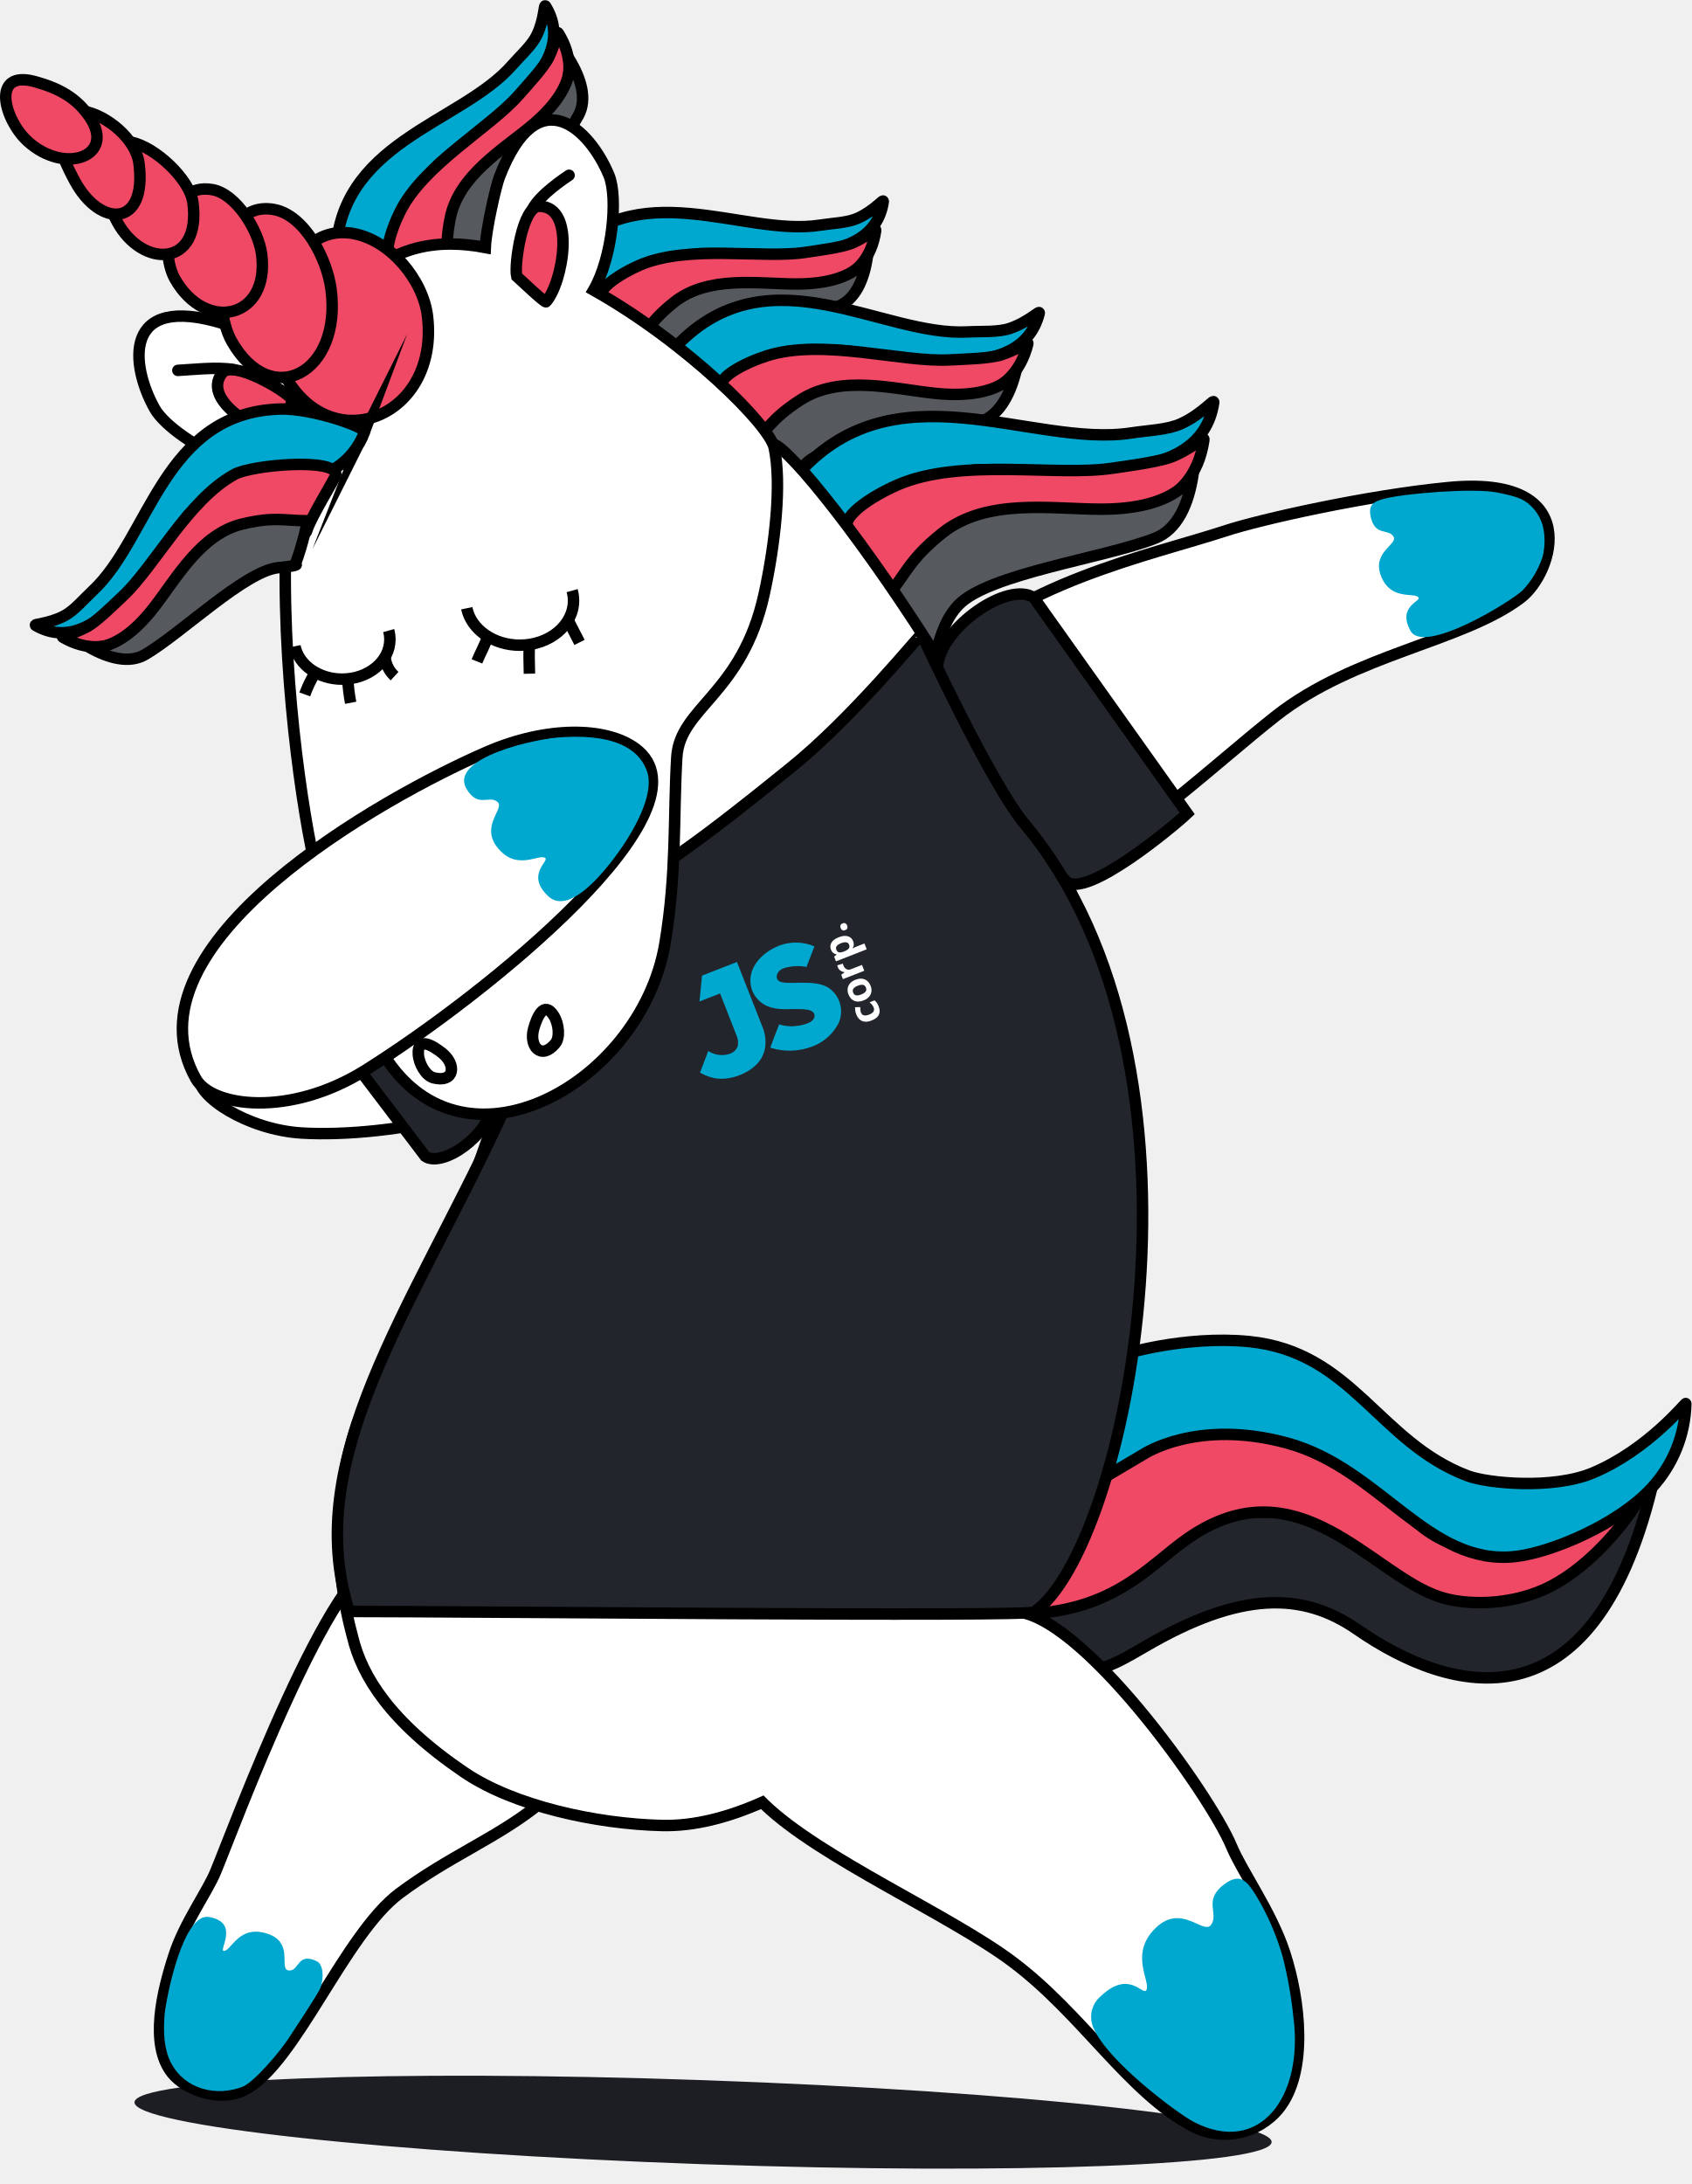
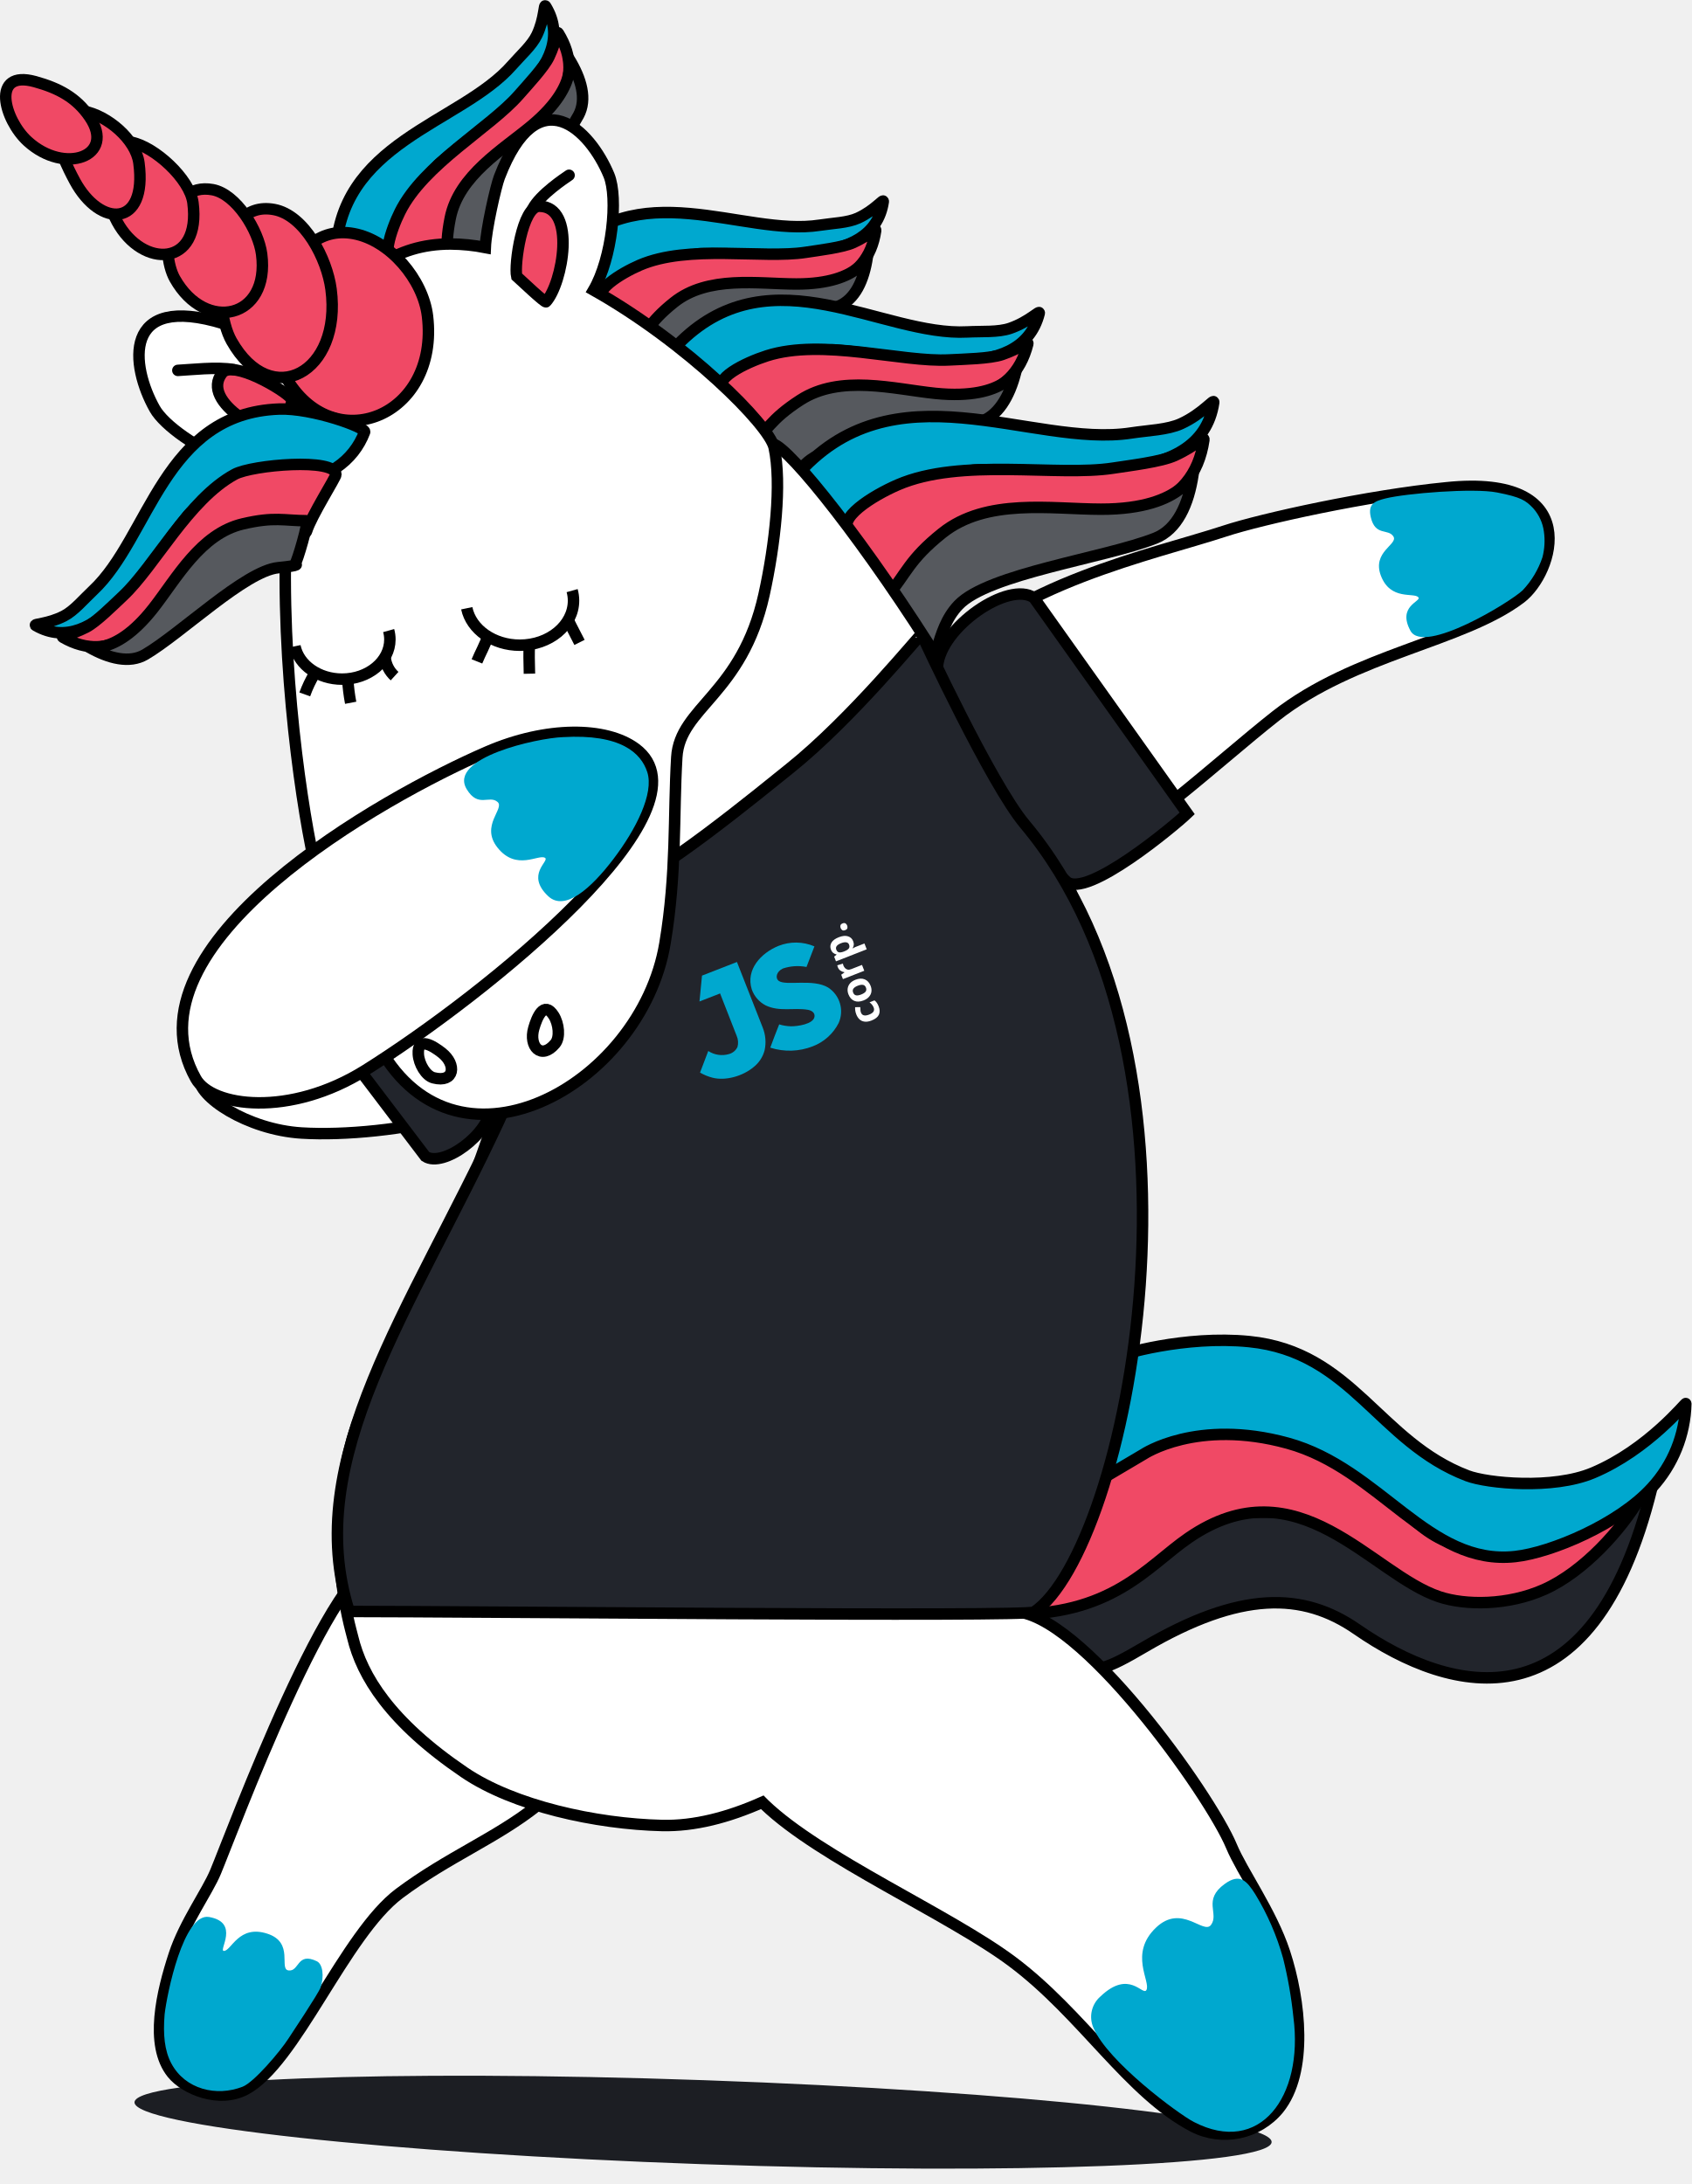
<svg xmlns="http://www.w3.org/2000/svg" width="442.85" height="571.721" viewBox="0 0 442.85 571.721">
  <g id="Сгруппировать_4737" data-name="Сгруппировать 4737" transform="translate(-1112.877 -207.473)">
    <ellipse id="Эллипс_1343" data-name="Эллипс 1343" cx="149" cy="11" rx="149" ry="11" transform="matrix(0.999, 0.035, -0.035, 0.999, 1148.475, 746.807)" fill="#1c1e23" />
    <g id="Сгруппировать_4739" data-name="Сгруппировать 4739" transform="translate(-1042.393 -888.832)">
      <path id="Контур_20484" data-name="Контур 20484" d="M2199.03,1150.575c.746-.947,3.518-14.776,9.192-21.49,19.7-23.314,47.713-5.925,67.924-9.053,3.377-.525,7.313-.612,10.054-1.874,4.365-2.005,6.713-5.191,6.581-4.3-2.646,17.994-31.063,13.2-47.865,13.624-10.933.273-27.507,30.743-38.153,29.658C2203.608,1156.822,2201.78,1152.919,2199.03,1150.575Z" transform="translate(93.735 35.222)" fill="#00a8cf" stroke="#000" stroke-miterlimit="22.926" stroke-width="3" fill-rule="evenodd" />
      <path id="Контур_20485" data-name="Контур 20485" d="M2205.975,1135.07c-3.447-2.787,4.618-7.643,9.446-9.732,12.806-5.546,32.158-1.625,43.479-3.38,3.379-.521,9.726-1.281,12.462-2.539,4.367-2.005,6-4.054,5.867-3.158-2.108,14.348-15.535,16.494-34.039,16.131-9.661-.19-22.547,3.608-23.677,8.554-.728,3.179-2.173,9.282-4.026,8.567C2211.643,1148.034,2206.54,1135.531,2205.975,1135.07Z" transform="translate(107.296 40.399)" fill="#f04965" stroke="#000" stroke-miterlimit="22.926" stroke-width="3" fill-rule="evenodd" />
      <path id="Контур_20486" data-name="Контур 20486" d="M2208.8,1142.985c3.858-4.571,4.336-7.351,11.059-12.729,8.935-7.145,22.024-4.844,32.033-4.825,17.4.029,18.8-8.371,18.609-7.09-.908,6.167-3.224,11.2-7.641,12.941-10.222,4.029-33.643,7.145-39.7,13.469-5.159,5.388-3.6,13.221-8.494,13.871C2213.834,1158.739,2203.215,1149.606,2208.8,1142.985Z" transform="translate(111.839 45.214)" fill="#56595e" stroke="#000" stroke-miterlimit="22.926" stroke-width="3" fill-rule="evenodd" />
      <path id="Контур_20487" data-name="Контур 20487" d="M2190.416,1186.361c-.039-1.2-6.817-13.572-6.794-22.362.074-30.522,32.709-35.241,46.161-50.645,2.25-2.575,5.208-5.175,6.492-7.9,2.05-4.342,1.8-8.29,2.275-7.521,9.552,15.474-15.28,30.1-27.867,41.227-8.193,7.244-1.272,41.234-10.122,47.26C2197.943,1188.2,2194.033,1186.377,2190.416,1186.361Z" transform="translate(59.563 0)" fill="#00a8cf" stroke="#000" stroke-miterlimit="22.926" stroke-width="3" fill-rule="evenodd" />
      <path id="Контур_20488" data-name="Контур 20488" d="M2190.107,1160.4c-4.431.083-1.381-8.823.969-13.53,6.231-12.487,23.568-21.938,31.1-30.565,2.25-2.574,6.621-7.239,7.905-9.964,2.051-4.345,1.982-6.964,2.459-6.192,7.621,12.339-1.277,22.622-15.674,34.25-7.519,6.073-14.937,17.273-12.62,21.785,1.493,2.9,4.316,8.5,2.437,9.15C2202.792,1166.676,2190.838,1160.389,2190.107,1160.4Z" transform="translate(68.922 4.852)" fill="#f04965" stroke="#000" stroke-miterlimit="22.926" stroke-width="3" fill-rule="evenodd" />
      <path id="Контур_20489" data-name="Контур 20489" d="M2193.228,1160.785c.014-5.983-1.409-8.416.274-16.858,2.241-11.219,13.743-17.884,21.412-24.308,13.334-11.174,9-18.506,9.681-17.407,3.276,5.3,4.74,10.651,2.481,14.824-5.233,9.661-21.151,27.121-21.715,35.856-.482,7.444,5.752,12.439,2.423,16.079C2207.218,1169.6,2193.212,1169.448,2193.228,1160.785Z" transform="translate(79.641 9.475)" fill="#56595e" stroke="#000" stroke-miterlimit="22.926" stroke-width="3" fill-rule="evenodd" />
      <path id="Контур_20490" data-name="Контур 20490" d="M2207.88,1154.87c.913-.954,5.448-15.7,12.358-22.39,24-23.227,52.6-1.223,74.947-2.42,3.736-.2,8.032.135,11.151-.936,4.972-1.706,7.879-4.918,7.637-3.955-4.853,19.3-35.27,10.969-53.6,9.591-11.931-.9-33.317,30.459-44.794,28.109C2212.18,1162.174,2210.615,1157.723,2207.88,1154.87Z" transform="translate(113.375 53.132)" fill="#00a8cf" stroke="#000" stroke-miterlimit="22.926" stroke-width="3" fill-rule="evenodd" />
      <path id="Контур_20491" data-name="Контур 20491" d="M2215.687,1138.176c-3.449-3.418,5.868-7.817,11.352-9.562,14.546-4.638,35.187,1.749,47.706,1.082,3.736-.2,10.73-.328,13.845-1.4,4.971-1.706,6.977-3.756,6.732-2.794-3.866,15.391-18.722,16.253-38.823,13.831-10.5-1.272-24.949,1.458-26.72,6.72-1.139,3.383-3.379,9.871-5.32,8.89C2220.441,1152.912,2216.252,1138.74,2215.687,1138.176Z" transform="translate(129.029 60.829)" fill="#f04965" stroke="#000" stroke-miterlimit="22.926" stroke-width="3" fill-rule="evenodd" />
      <path id="Контур_20492" data-name="Контур 20492" d="M2218.794,1147.761c4.706-4.554,5.527-7.528,13.438-12.648,10.507-6.8,24.51-2.862,35.4-1.744,18.941,1.935,21.386-7.054,21.038-5.684-1.66,6.617-4.737,11.843-9.735,13.257-11.57,3.264-37.41,4.094-44.694,10.315-6.208,5.3-5.371,14-10.765,14.171C2222.554,1165.455,2211.99,1154.359,2218.794,1147.761Z" transform="translate(132.548 65.913)" fill="#56595e" stroke="#000" stroke-miterlimit="22.926" stroke-width="3" fill-rule="evenodd" />
      <path id="Контур_20493" data-name="Контур 20493" d="M2217.25,1177.847c.969-1.23,4.564-19.166,11.923-27.875,25.551-30.243,61.89-7.685,88.106-11.747,4.381-.679,9.489-.795,13.041-2.427,5.663-2.6,8.709-6.732,8.539-5.574-3.434,23.34-40.294,17.125-62.087,17.673-14.18.354-35.682,39.876-49.5,38.471C2223.2,1185.955,2220.827,1180.883,2217.25,1177.847Z" transform="translate(134.169 71.415)" fill="#00a8cf" stroke="#000" stroke-miterlimit="22.926" stroke-width="3" fill-rule="evenodd" />
      <path id="Контур_20494" data-name="Контур 20494" d="M2226.262,1157.73c-4.471-3.617,5.993-9.916,12.255-12.625,16.612-7.2,41.711-2.108,56.4-4.384,4.38-.677,12.613-1.661,16.166-3.293,5.662-2.6,7.778-5.259,7.608-4.1-2.736,18.612-20.153,21.4-44.15,20.923-12.539-.248-29.25,4.68-30.716,11.1-.939,4.123-2.815,12.04-5.22,11.113C2233.622,1174.542,2227,1158.327,2226.262,1157.73Z" transform="translate(151.76 78.129)" fill="#f04965" stroke="#000" stroke-miterlimit="22.926" stroke-width="3" fill-rule="evenodd" />
      <path id="Контур_20495" data-name="Контур 20495" d="M2229.938,1168c5.008-5.932,5.623-9.538,14.344-16.511,11.587-9.269,28.57-6.279,41.549-6.263,22.568.039,24.384-10.859,24.141-9.195-1.174,8-4.184,14.531-9.909,16.787-13.264,5.224-43.645,9.269-51.494,17.473-6.691,6.988-4.67,17.147-11.013,17.992C2236.464,1188.432,2222.69,1176.589,2229.938,1168Z" transform="translate(157.652 84.374)" fill="#56595e" stroke="#000" stroke-miterlimit="22.926" stroke-width="3" fill-rule="evenodd" />
      <path id="Контур_20496" data-name="Контур 20496" d="M2268.215,1288.781c-10.827,8.6-23.3,13.427-36.127,23.009-14.361,10.724-27.243,44.482-40.343,51.343-6.906,3.614-15.817-.106-19.133-4.225-6.031-7.5-2.646-21.435.544-31.154,2.716-8.274,8.593-16.311,10.794-21.589,4.4-10.544,30.713-82.13,44.208-82.044C2244.863,1224.231,2298.642,1264.618,2268.215,1288.781Z" transform="translate(27.753 280.155)" fill="#fff" stroke="#000" stroke-miterlimit="22.926" stroke-width="3" fill-rule="evenodd" />
      <path id="Контур_20497" data-name="Контур 20497" d="M2172.516,1197.672c-.556,5.063,12.687,13.778,26.811,14.647,22.375,1.381,65.084-6.214,60.162-21.428-1.783-5.51-9.53-6.2-19.533-8.371C2222.433,1178.707,2175.178,1173.468,2172.516,1197.672Z" transform="translate(34.889 180.581)" fill="#fff" stroke="#000" stroke-miterlimit="22.926" stroke-width="3" fill-rule="evenodd" />
      <path id="Контур_20498" data-name="Контур 20498" d="M2238.15,1250.745c1.583-.888,15.19.756,26.946-5.294,7.029-3.621,17-13.206,26.937-18.476,4.713-2.494,9.086-2.037,14.184-2.146,6.518-.138,13.556,2.124,19.9,5.944,15.022,9.047,35.053,27.82,57.931,8.5,12.479-10.538,23.456-22.007,23.172-20.855-15.579,63.576-52.334,54.323-77.241,37.076-14.129-9.787-30.488-10.1-55.614,4.634-10.048,5.893-12.326,6.573-18.151,5.021C2247.776,1262.906,2247.553,1269.154,2238.15,1250.745Z" transform="translate(180.52 267.322)" fill="#22252c" stroke="#000" stroke-miterlimit="22.926" stroke-width="3" fill-rule="evenodd" />
      <path id="Контур_20499" data-name="Контур 20499" d="M2238.15,1261.919c.3-.171,10.889-18.319,19.214-30.8,3.859-5.79,16.829-13.71,25.1-15.834,10.588-2.716,18.828-3.187,37.076,3.862s24.4,21.509,35.918,24.331c23.153,5.674,48.4-11.58,48.288-11.393-4.426,7.38-14.1,18.619-24.731,23.369-9.484,4.232-20.586,4.194-27.422,1.931-17.872-5.918-36.965-35.141-65.655-15.449C2275.126,1249.36,2265.763,1262.666,2238.15,1261.919Z" transform="translate(180.523 256.933)" fill="#f04965" stroke="#000" stroke-miterlimit="22.926" stroke-width="3" fill-rule="evenodd" />
      <path id="Контур_20500" data-name="Контур 20500" d="M2254.072,1210.711c.348-.521,17.573-5.687,34.466-4,27.034,2.7,33.848,26.275,57.15,35.132,5.188,1.973,22.336,3.646,32.834-.756,14.539-6.1,24.332-18.532,24.332-18.152a33.642,33.642,0,0,1-8.883,22.017c-8.584,9.475-26.261,16.993-35.792,18.036-22.792,2.491-35.235-22.99-59.566-29.681-23.772-6.537-37.756,2.916-37.756,2.916l-.149.087-16.584,9.8Z" transform="translate(193.767 240.789)" fill="#00a8cf" stroke="#000" stroke-miterlimit="22.926" stroke-width="3" fill-rule="evenodd" />
      <path id="Контур_20501" data-name="Контур 20501" d="M2297.49,1133.492c-11.058-2.037-47,103.677-78.467,192.5-8.689,24.531-26.182,48.82-31.643,67.927-7.551,26.433-.615,49.035.071,51.9,2.437,10.225,9.812,22.233,29.255,35.428,12.927,8.774,34.465,13.492,51.751,13.9,8.48.2,17.348-2.127,26.246-6.079.2.2.393.4.6.6,14.612,14.055,48.3,28.75,64.822,41.094,18.5,13.816,30.488,34.33,47.362,43.168a18.217,18.217,0,0,0,22.4-4.634c7.768-9.655,5.654-28.418,1.545-40.935-3.5-10.66-11.068-21.01-13.9-27.807-5.664-13.582-39.779-61.522-57.158-61.407l-.593.01c17.194-19.7,27.82-46.448,30.826-74.229,3.8-35.113-3.914-67.528-4.744-74.471a149.647,149.647,0,0,0-11.586-42.483q-.431-.966-.9-1.96c18.393-8.281,40.371-29.207,55.742-41.3,20.695-16.275,48.906-19.417,64.11-30.9,8.646-6.527,16.916-32.589-19.394-28.853-20.611,2-48.437,8.163-58.09,11.343-18.258,6.012-56.531,14.035-73.892,35.284C2322.448,1160.247,2301.694,1134.263,2297.49,1133.492Z" transform="translate(60.134 79.031)" fill="#fff" stroke="#000" stroke-miterlimit="22.926" stroke-width="3" fill-rule="evenodd" />
      <path id="Контур_20502" data-name="Контур 20502" d="M2266.278,1220.872c5.167,4.84,28.582-14.8,31.668-17.766l-40.126-56.444c-6.527-4.561-24.432,7.6-25.255,18.043C2232.234,1168.953,2248.727,1204.435,2266.278,1220.872Z" transform="translate(168.131 106.134)" fill="#22252c" stroke="#000" stroke-miterlimit="22.926" stroke-width="3" fill-rule="evenodd" />
      <path id="Контур_20503" data-name="Контур 20503" d="M2336.81,1148.949c-.148-.318-18.091,22.017-34.594,35.2-5.658,4.519-36.822,30.22-43.506,30.22-25.564,0-15.69,25.715-32.474,61.836-23.072,49.65-51.941,88.7-39.263,128.543,29.851,0,177.4,1.438,179.283.164,24.267-16.365,50.568-142.981-2.41-206.24C2354.909,1188,2337.208,1149.784,2336.81,1148.949Z" transform="translate(59.722 113.396)" fill="#22252c" stroke="#000" stroke-miterlimit="22.926" stroke-width="3" fill-rule="evenodd" />
      <path id="Контур_20504" data-name="Контур 20504" d="M2203.508,1175.755c-3.706-3.259-19.583,10.93-21.666,13.063l29.177,38.43c4.647,3.035,16.851-5.821,17.2-13.115C2228.355,1211.166,2216.091,1186.82,2203.508,1175.755Z" transform="translate(55.605 171.78)" fill="#22252c" stroke="#000" stroke-miterlimit="22.926" stroke-width="3" fill-rule="evenodd" />
      <path id="Контур_20505" data-name="Контур 20505" d="M2307.5,1192.86c2.021,9.307.254,25.38-2.645,38.495-5.787,26.151-22.072,29.477-22.844,42.608-.912,15.471,0,30.125-3.09,48.663-6.279,37.681-55.81,64.825-75.7,25.489-9.442-18.679-13.433-34.321-16.22-47.117-7.811-35.84-22.223-161.416,35.746-161.416a49.233,49.233,0,0,1,9.13.914c.206-4.841,2.794-16.089,3.691-18.422,10.1-26.271,23.778-12.336,28.679-.5,2.453,5.922.846,21.724-4.023,30.076C2284.74,1165.469,2306.217,1186.97,2307.5,1192.86Z" transform="translate(50.442 20.598)" fill="#fff" stroke="#000" stroke-miterlimit="22.926" stroke-width="3" fill-rule="evenodd" />
      <path id="Контур_20506" data-name="Контур 20506" d="M2208.116,1135.111c-.041-1.844-15.319-9.134-18.277-10.044-26.9-8.278-24.383,11.087-18.1,22.249,4.95,8.79,35.334,24.782,36.171,8.719C2208.362,1147.368,2208.315,1143.616,2208.116,1135.111Z" transform="translate(24.039 55.985)" fill="#fff" stroke="#000" stroke-miterlimit="22.926" stroke-width="3" fill-rule="evenodd" />
      <path id="Контур_20507" data-name="Контур 20507" d="M2199.107,1116.541c-18.341-3.382-24.2,26.156-17.923,37.314,12.336,21.928,40.41,10.608,37.24-15.721C2217.277,1128.6,2208.653,1118.305,2199.107,1116.541Z" transform="translate(48.764 40.916)" fill="#f04965" stroke="#000" stroke-miterlimit="22.926" stroke-width="3" fill-rule="evenodd" />
      <path id="Контур_20508" data-name="Контур 20508" d="M2174.67,1247.614c4.143,7.364,24.531,10.212,44.414-2.259,31.494-19.758,92.007-68.442,70.676-84.193-7.73-5.706-23.236-5.867-38.823.869C2223.633,1173.828,2154.878,1212.418,2174.67,1247.614Z" transform="translate(31.877 131.086)" fill="#fff" stroke="#000" stroke-miterlimit="22.926" stroke-width="3" fill-rule="evenodd" />
      <path id="Контур_20509" data-name="Контур 20509" d="M2188.27,1114.538c-15.4-2.839-16.424,25.052-11.139,34.417,10.389,18.4,28.943,8.266,26.057-13.546C2202.132,1127.414,2196.274,1116.016,2188.27,1114.538Z" transform="translate(38.75 36.615)" fill="#f04965" stroke="#000" stroke-miterlimit="22.926" stroke-width="3" fill-rule="evenodd" />
      <path id="Контур_20510" data-name="Контур 20510" d="M2181.742,1112.913c-11.942-2.2-13.974,16.089-9.877,23.346,8.056,14.267,24.942,10.418,22.706-6.5C2193.753,1123.564,2187.95,1114.058,2181.742,1112.913Z" transform="translate(29.192 33.046)" fill="#f04965" stroke="#000" stroke-miterlimit="22.926" stroke-width="3" fill-rule="evenodd" />
      <path id="Контур_20511" data-name="Контур 20511" d="M2172.33,1109.066c-11.942-2.2-7.605,13.482-3.647,20.816,6.672,12.362,22.1,11.934,19.872-4.982C2187.726,1118.7,2178.538,1110.211,2172.33,1109.066Z" transform="translate(17.227 24.45)" fill="#f04965" stroke="#000" stroke-miterlimit="22.926" stroke-width="3" fill-rule="evenodd" />
      <path id="Контур_20512" data-name="Контур 20512" d="M2168.081,1106.567c-11.945-2.2-6.315,10.939-2.357,18.275,6.669,12.361,19.043,12.22,16.81-4.69C2181.721,1113.951,2174.289,1107.711,2168.081,1106.567Z" transform="translate(9.113 18.837)" fill="#f04965" stroke="#000" stroke-miterlimit="22.926" stroke-width="3" fill-rule="evenodd" />
      <path id="Контур_20513" data-name="Контур 20513" d="M2205.161,1181.083c-2.582-4.074-4.413.509-5.22,3.308-1.362,4.721,1.921,8.413,5.6,4.023C2206.886,1186.806,2206.5,1183.2,2205.161,1181.083Z" transform="translate(95.074 181.092)" fill="none" stroke="#000" stroke-miterlimit="22.926" stroke-width="3" fill-rule="evenodd" />
      <path id="Контур_20514" data-name="Контур 20514" d="M2190.347,1184.994c-.29-4.814,3.875-2.169,6.169-.37,3.865,3.035,3.36,7.953-2.185,6.537C2192.294,1190.638,2190.5,1187.5,2190.347,1184.994Z" transform="translate(74.438 187.289)" fill="none" stroke="#000" stroke-miterlimit="22.926" stroke-width="3" fill-rule="evenodd" />
      <path id="Контур_20515" data-name="Контур 20515" d="M2164.448,1104.341c-11.7-3.225-8.089,10.015-1.931,15.625,9.713,8.857,23.2,3.9,16.22-6.359C2175.25,1108.482,2170.593,1106.042,2164.448,1104.341Z" transform="translate(0 13.338)" fill="#f04965" stroke="#000" stroke-miterlimit="22.926" stroke-width="3" fill-rule="evenodd" />
      <path id="Контур_20516" data-name="Контур 20516" d="M2198.427,1132.5c-.689-2.984,1.448-18.361,5.886-18.361,9.835,0,6.127,20.2,1.786,25.01C2205.819,1139.448,2199.612,1133.574,2198.427,1132.5Z" transform="translate(92.12 36.16)" fill="#f04965" stroke="#000" stroke-miterlimit="22.926" stroke-width="3" fill-rule="evenodd" />
      <path id="Контур_20517" data-name="Контур 20517" d="M2193.307,1135.011c-1.921-2.385-15.341-10.2-18.084-6.708-6.069,7.734,12.1,17.292,18.573,16.845.468-.032-.75-10.1-.7-10.183Z" transform="translate(38.215 65.649)" fill="#f04965" stroke="#000" stroke-miterlimit="22.926" stroke-width="3" fill-rule="evenodd" />
      <path id="Контур_20518" data-name="Контур 20518" d="M2199.66,1120.239c1.922-3.766,8.47-8.065,9.534-8.8" transform="translate(95.061 30.745)" fill="none" stroke="#000" stroke-linecap="round" stroke-miterlimit="22.926" stroke-width="3" fill-rule="evenodd" />
      <path id="Контур_20519" data-name="Контур 20519" d="M2184.205,1127.552c-4.146-.814-11.732.064-14.625.191" transform="translate(32.254 65.521)" fill="none" stroke="#000" stroke-linecap="round" stroke-miterlimit="22.926" stroke-width="3" fill-rule="evenodd" />
      <path id="Контур_20520" data-name="Контур 20520" d="M2204.836,1148.65a8.749,8.749,0,0,1,.318,2.337c0,5.728-5.606,10.376-12.522,10.376-6.09,0-11.3-3.634-12.336-8.606" transform="translate(52.189 112.725)" fill="none" stroke="#000" stroke-miterlimit="22.926" stroke-width="3" fill-rule="evenodd" />
      <path id="Контур_20521" data-name="Контур 20521" d="M2221.869,1145.4a9.779,9.779,0,0,1,.36,2.623c0,6.443-6.3,11.667-14.08,11.667-6.848,0-12.7-4.085-13.871-9.675" transform="translate(83.19 105.515)" fill="none" stroke="#000" stroke-miterlimit="22.926" stroke-width="3" fill-rule="evenodd" />
      <path id="Контур_20522" data-name="Контур 20522" d="M2184.407,1152.6a30.671,30.671,0,0,0-2.571,5.416" transform="translate(53.222 120.067)" fill="none" stroke="#000" stroke-miterlimit="22.926" stroke-width="3" fill-rule="evenodd" />
      <path id="Контур_20523" data-name="Контур 20523" d="M2184.84,1152.6a48.62,48.62,0,0,0,.772,6.189" transform="translate(61.465 121.488)" fill="none" stroke="#000" stroke-miterlimit="22.926" stroke-width="3" fill-rule="evenodd" />
      <path id="Контур_20524" data-name="Контур 20524" d="M2186.72,1151.64a7.711,7.711,0,0,0,2.446,4.65" transform="translate(69.404 117.013)" fill="none" stroke="#000" stroke-miterlimit="22.926" stroke-width="3" fill-rule="evenodd" />
      <path id="Контур_20525" data-name="Контур 20525" d="M2197.787,1149.22c-.329,1.42-1.912,4.281-2.684,6.209" transform="translate(85.028 114.011)" fill="none" stroke="#000" stroke-miterlimit="22.926" stroke-width="3" fill-rule="evenodd" />
      <path id="Контур_20526" data-name="Контур 20526" d="M2199.438,1149.84c-.159,1.834-.065,4.3,0,7.458" transform="translate(94.438 115.367)" fill="none" stroke="#000" stroke-miterlimit="22.926" stroke-width="3" fill-rule="evenodd" />
      <path id="Контур_20527" data-name="Контур 20527" d="M2201.75,1148.7c.959,2.059,1.809,3.543,3.137,6.192" transform="translate(102.099 109.579)" fill="none" stroke="#000" stroke-miterlimit="22.926" stroke-width="3" fill-rule="evenodd" />
-       <path id="Контур_20528" data-name="Контур 20528" d="M2245.375,1136.63c.445-1.133-13.687-6.308-22.4-5.992-30.266,1.094-33.861,33.613-48.686,47.471-2.474,2.314-4.958,5.333-7.621,6.7-4.238,2.176-8.162,2.059-7.383,2.5,15.664,8.956,29.336-16.157,39.956-29.012,5.445-6.591,31.924-3.577,38.765-12.351a19.3,19.3,0,0,0,7.371-9.32Z" transform="translate(5.354 72.748)" fill="#00a8cf" stroke="#000" stroke-miterlimit="22.926" stroke-width="3" fill-rule="evenodd" />
-       <path id="Контур_20529" data-name="Контур 20529" d="M2232.975,1137.785c-.061-4.4-21.905-2.543-26.495-.058-12.171,6.6-20.967,24.1-29.274,31.866-2.478,2.317-6.958,6.807-9.618,8.172-4.241,2.179-6.836,2.2-6.06,2.645,12.49,7.145,22.394-2.021,33.442-16.687,5.773-7.66,16.633-15.391,21.187-13.24,2.926,1.381,8.577,3.994,9.153,2.108C2226.5,1148.683,2232.983,1138.509,2232.975,1137.785Z" transform="translate(10.24 82.74)" fill="#f04965" stroke="#000" stroke-miterlimit="22.926" stroke-width="3" fill-rule="evenodd" />
-       <path id="Контур_20530" data-name="Контур 20530" d="M2220.64,1139.937c-5.938-.01-8.394-1.12-16.709.833-11.048,2.594-17.276,14.222-23.395,22.046-10.633,13.592-18.049,9.543-16.935,10.18,5.367,3.073,10.721,4.348,14.784,1.969,9.408-5.513,26.191-21.885,34.836-22.733,6.546-.643,4.384-.93,4.384-.93C2218.2,1150.715,2221.316,1139.937,2220.64,1139.937Z" transform="translate(14.889 92.679)" fill="#56595e" stroke="#000" stroke-miterlimit="22.926" stroke-width="3" fill-rule="evenodd" />
-       <path id="Контур_20531" data-name="Контур 20531" d="M2194.992,1171.255c3.012,4.979,5.887,1.431,8.075,3.334,1.976,1.722-4.631,6.182,0,11.972,4.972,6.218,10.8,1.574,12.432,2.665,1.245.831-5.2,4.364.827,10.029,4.365,4.1,11.268-2.092,17.051-9.7,5.948-7.817,10.695-17.193,8.882-22.786-1.6-4.932-6.832-10.05-22.106-9.15C2213.441,1157.854,2190.017,1163.036,2194.992,1171.255Z" transform="translate(82.466 131.65)" fill="#00a8cf" fill-rule="evenodd" />
-       <path id="Контур_20532" data-name="Контур 20532" d="M2209.954,1264.9c-5.246-2.52-4.551,2.8-7.425,2.4-2.594-.36,1.564-7.286-5.484-9.6-7.56-2.488-9.463,4.512-11.426,4.5-1.5-.013,4.278-7.437-3.861-8.882-6.707-1.192-11.069,20.215-11.653,25.5-.432,5.246-.033,9.466,1.758,12.828,3.614,6.8,11.824,8.777,18.685,6.092,2.941-1.152,9.762-9.148,11.979-12.594.345-.537,7.917-11.892,8.4-13.354C2211.941,1268.776,2211.488,1265.629,2209.954,1264.9Z" transform="translate(28.26 344.812)" fill="#00a8cf" fill-rule="evenodd" />
-       <path id="Контур_20533" data-name="Контур 20533" d="M2268.589,1143.006c1.181,5.067,4.61,2.847,5.943,5.073,1.207,2.013-5.65,3.974-3.315,10.185,2.506,6.662,8.743,4.327,9.839,5.709.828,1.052-5.633,2.272-2.075,8.76,3.48,6.346,26.214-7.573,29.367-10.609a23.329,23.329,0,0,0,5.173-8.627,17.048,17.048,0,0,0,.381-6.778,11.39,11.39,0,0,0-2.83-6.109c-1.93-2.018-3.163-2.87-9.429-4.094s-23.871.239-29.225,1.567C2269.574,1138.794,2267.77,1139.517,2268.589,1143.006Z" transform="translate(245.559 88.708)" fill="#00a8cf" fill-rule="evenodd" />
-       <path id="Контур_20534" data-name="Контур 20534" d="M2280.044,1251.536c-5.824,4.213-1.405,7.756-3.577,10.717-1.96,2.678-7.678-5.674-14.392.7-7.206,6.842-1.311,14.164-2.53,16.359-.934,1.669-4.463-5.549-12.014,1.664a7.086,7.086,0,0,0-1.872,8.187c3.71,8.87,22.268,22.6,26.31,24.685,17.216,8.9,28.774-6.546,26.066-27.4a111.952,111.952,0,0,0-2.7-15.448,66.174,66.174,0,0,0-7.274-16.755C2285.823,1250.726,2284.058,1248.635,2280.044,1251.536Z" transform="translate(195.855 337.94)" fill="#00a8cf" fill-rule="evenodd" />
-       <g id="Сгруппировать_4738" data-name="Сгруппировать 4738" transform="translate(2338.396 1342.64)">
+       <path class="fringe  fringe-looking-for" id="Контур_20528" data-name="Контур 20528" d="M2245.375,1136.63c.445-1.133-13.687-6.308-22.4-5.992-30.266,1.094-33.861,33.613-48.686,47.471-2.474,2.314-4.958,5.333-7.621,6.7-4.238,2.176-8.162,2.059-7.383,2.5,15.664,8.956,29.336-16.157,39.956-29.012,5.445-6.591,31.924-3.577,38.765-12.351a19.3,19.3,0,0,0,7.371-9.32" transform="translate(5.354 72.748)" fill="#00a8cf" stroke="#000" stroke-miterlimit="22.926" stroke-width="3" fill-rule="evenodd" />
+       <path class="fringe" id="Контур_20529" data-name="Контур 20529" d="M2232.975,1137.785c-.061-4.4-21.905-2.543-26.495-.058-12.171,6.6-20.967,24.1-29.274,31.866-2.478,2.317-6.958,6.807-9.618,8.172-4.241,2.179-6.836,2.2-6.06,2.645,12.49,7.145,22.394-2.021,33.442-16.687,5.773-7.66,16.633-15.391,21.187-13.24,2.926,1.381,8.577,3.994,9.153,2.108C2226.5,1148.683,2232.983,1138.509,2232.975,1137.785Z" transform="translate(10.24 82.74)" fill="#f04965" stroke="#000" stroke-miterlimit="22.926" stroke-width="3" fill-rule="evenodd" />
+       <path class="fringe" id="Контур_20530" data-name="Контур 20530" d="M2220.64,1139.937c-5.938-.01-8.394-1.12-16.709.833-11.048,2.594-17.276,14.222-23.395,22.046-10.633,13.592-18.049,9.543-16.935,10.18,5.367,3.073,10.721,4.348,14.784,1.969,9.408-5.513,26.191-21.885,34.836-22.733,6.546-.643,4.384-.93,4.384-.93C2218.2,1150.715,2221.316,1139.937,2220.64,1139.937Z" transform="translate(14.889 92.679)" fill="#56595e" stroke="#000" stroke-miterlimit="22.926" stroke-width="3" fill-rule="evenodd" />
+       <path class="hoof" id="Контур_20531" data-name="Контур 20531" d="M2194.992,1171.255c3.012,4.979,5.887,1.431,8.075,3.334,1.976,1.722-4.631,6.182,0,11.972,4.972,6.218,10.8,1.574,12.432,2.665,1.245.831-5.2,4.364.827,10.029,4.365,4.1,11.268-2.092,17.051-9.7,5.948-7.817,10.695-17.193,8.882-22.786-1.6-4.932-6.832-10.05-22.106-9.15C2213.441,1157.854,2190.017,1163.036,2194.992,1171.255Z" transform="translate(82.466 131.65)" fill="#00a8cf" fill-rule="evenodd" />
+       <path class="hoof" id="Контур_20532" data-name="Контур 20532" d="M2209.954,1264.9c-5.246-2.52-4.551,2.8-7.425,2.4-2.594-.36,1.564-7.286-5.484-9.6-7.56-2.488-9.463,4.512-11.426,4.5-1.5-.013,4.278-7.437-3.861-8.882-6.707-1.192-11.069,20.215-11.653,25.5-.432,5.246-.033,9.466,1.758,12.828,3.614,6.8,11.824,8.777,18.685,6.092,2.941-1.152,9.762-9.148,11.979-12.594.345-.537,7.917-11.892,8.4-13.354C2211.941,1268.776,2211.488,1265.629,2209.954,1264.9Z" transform="translate(28.26 344.812)" fill="#00a8cf" fill-rule="evenodd" />
+       <path class="hoof" id="Контур_20533" data-name="Контур 20533" d="M2268.589,1143.006c1.181,5.067,4.61,2.847,5.943,5.073,1.207,2.013-5.65,3.974-3.315,10.185,2.506,6.662,8.743,4.327,9.839,5.709.828,1.052-5.633,2.272-2.075,8.76,3.48,6.346,26.214-7.573,29.367-10.609a23.329,23.329,0,0,0,5.173-8.627,17.048,17.048,0,0,0,.381-6.778,11.39,11.39,0,0,0-2.83-6.109c-1.93-2.018-3.163-2.87-9.429-4.094s-23.871.239-29.225,1.567C2269.574,1138.794,2267.77,1139.517,2268.589,1143.006Z" transform="translate(245.559 88.708)" fill="#00a8cf" fill-rule="evenodd" />
+       <path class="hoof" id="Контур_20534" data-name="Контур 20534" d="M2280.044,1251.536c-5.824,4.213-1.405,7.756-3.577,10.717-1.96,2.678-7.678-5.674-14.392.7-7.206,6.842-1.311,14.164-2.53,16.359-.934,1.669-4.463-5.549-12.014,1.664a7.086,7.086,0,0,0-1.872,8.187c3.71,8.87,22.268,22.6,26.31,24.685,17.216,8.9,28.774-6.546,26.066-27.4a111.952,111.952,0,0,0-2.7-15.448,66.174,66.174,0,0,0-7.274-16.755C2285.823,1250.726,2284.058,1248.635,2280.044,1251.536Z" transform="translate(195.855 337.94)" fill="#00a8cf" fill-rule="evenodd" />
+       <g class="logo" id="Сгруппировать_4738" data-name="Сгруппировать 4738" transform="translate(2338.396 1342.64)">
        <g id="Сгруппировать_4737-2" data-name="Сгруппировать 4737" transform="translate(0 0.41)">
          <path id="Контур_20535" data-name="Контур 20535" d="M2217.707,1186.27a7.538,7.538,0,0,0,3.641,4.2c3.629,1.738,7.369.531,11.038,1.149.911.154,1.9.721,1.754,1.789-.261,2.009-4.622,2.569-6.205,2.533a11.28,11.28,0,0,1-3.045-.5c-.318.7-1.85,4.792-2.339,6.092a16.6,16.6,0,0,0,11.138-.357,12.651,12.651,0,0,0,6.774-6.1,7.464,7.464,0,0,0-2.749-9.275c-3.926-2.394-11.128-.373-12.947-1.757-.988-.753-.586-2.443,1.084-3.228a12.177,12.177,0,0,1,6.19-.405c.305-.785,1.647-4.268,2.076-5.391a12.327,12.327,0,0,0-9.408-.126C2220.162,1176.732,2216.085,1181.08,2217.707,1186.27Z" transform="translate(-2204.023 -1174.026)" fill="#00a8cf" fill-rule="evenodd" />
          <path id="Контур_20536" data-name="Контур 20536" d="M2213.21,1185.941l5.394-2.1,4.348,11.12a4.359,4.359,0,0,1,.213,2.874,3.432,3.432,0,0,1-2.226,1.873,6.535,6.535,0,0,1-5.432-.8c-.515,1.338-1.575,4.133-2.152,5.651a12.921,12.921,0,0,0,3.253,1.336c3.467.9,7.984-.454,10.72-2.739a8.254,8.254,0,0,0,2.935-4.451,10.165,10.165,0,0,0-.508-5.954l-6.737-17.147-9.146,3.569Z" transform="translate(-2213.21 -1170.525)" fill="#00a8cf" fill-rule="evenodd" />
        </g>
        <text id="corp." transform="translate(47.997 20.193) rotate(-111.364)" fill="#fff" font-size="11" font-family="SegoeUI-Bold, Segoe UI" font-weight="700">
          <tspan x="0" y="0">corp.</tspan>
        </text>
      </g>
    </g>
  </g>
</svg>
